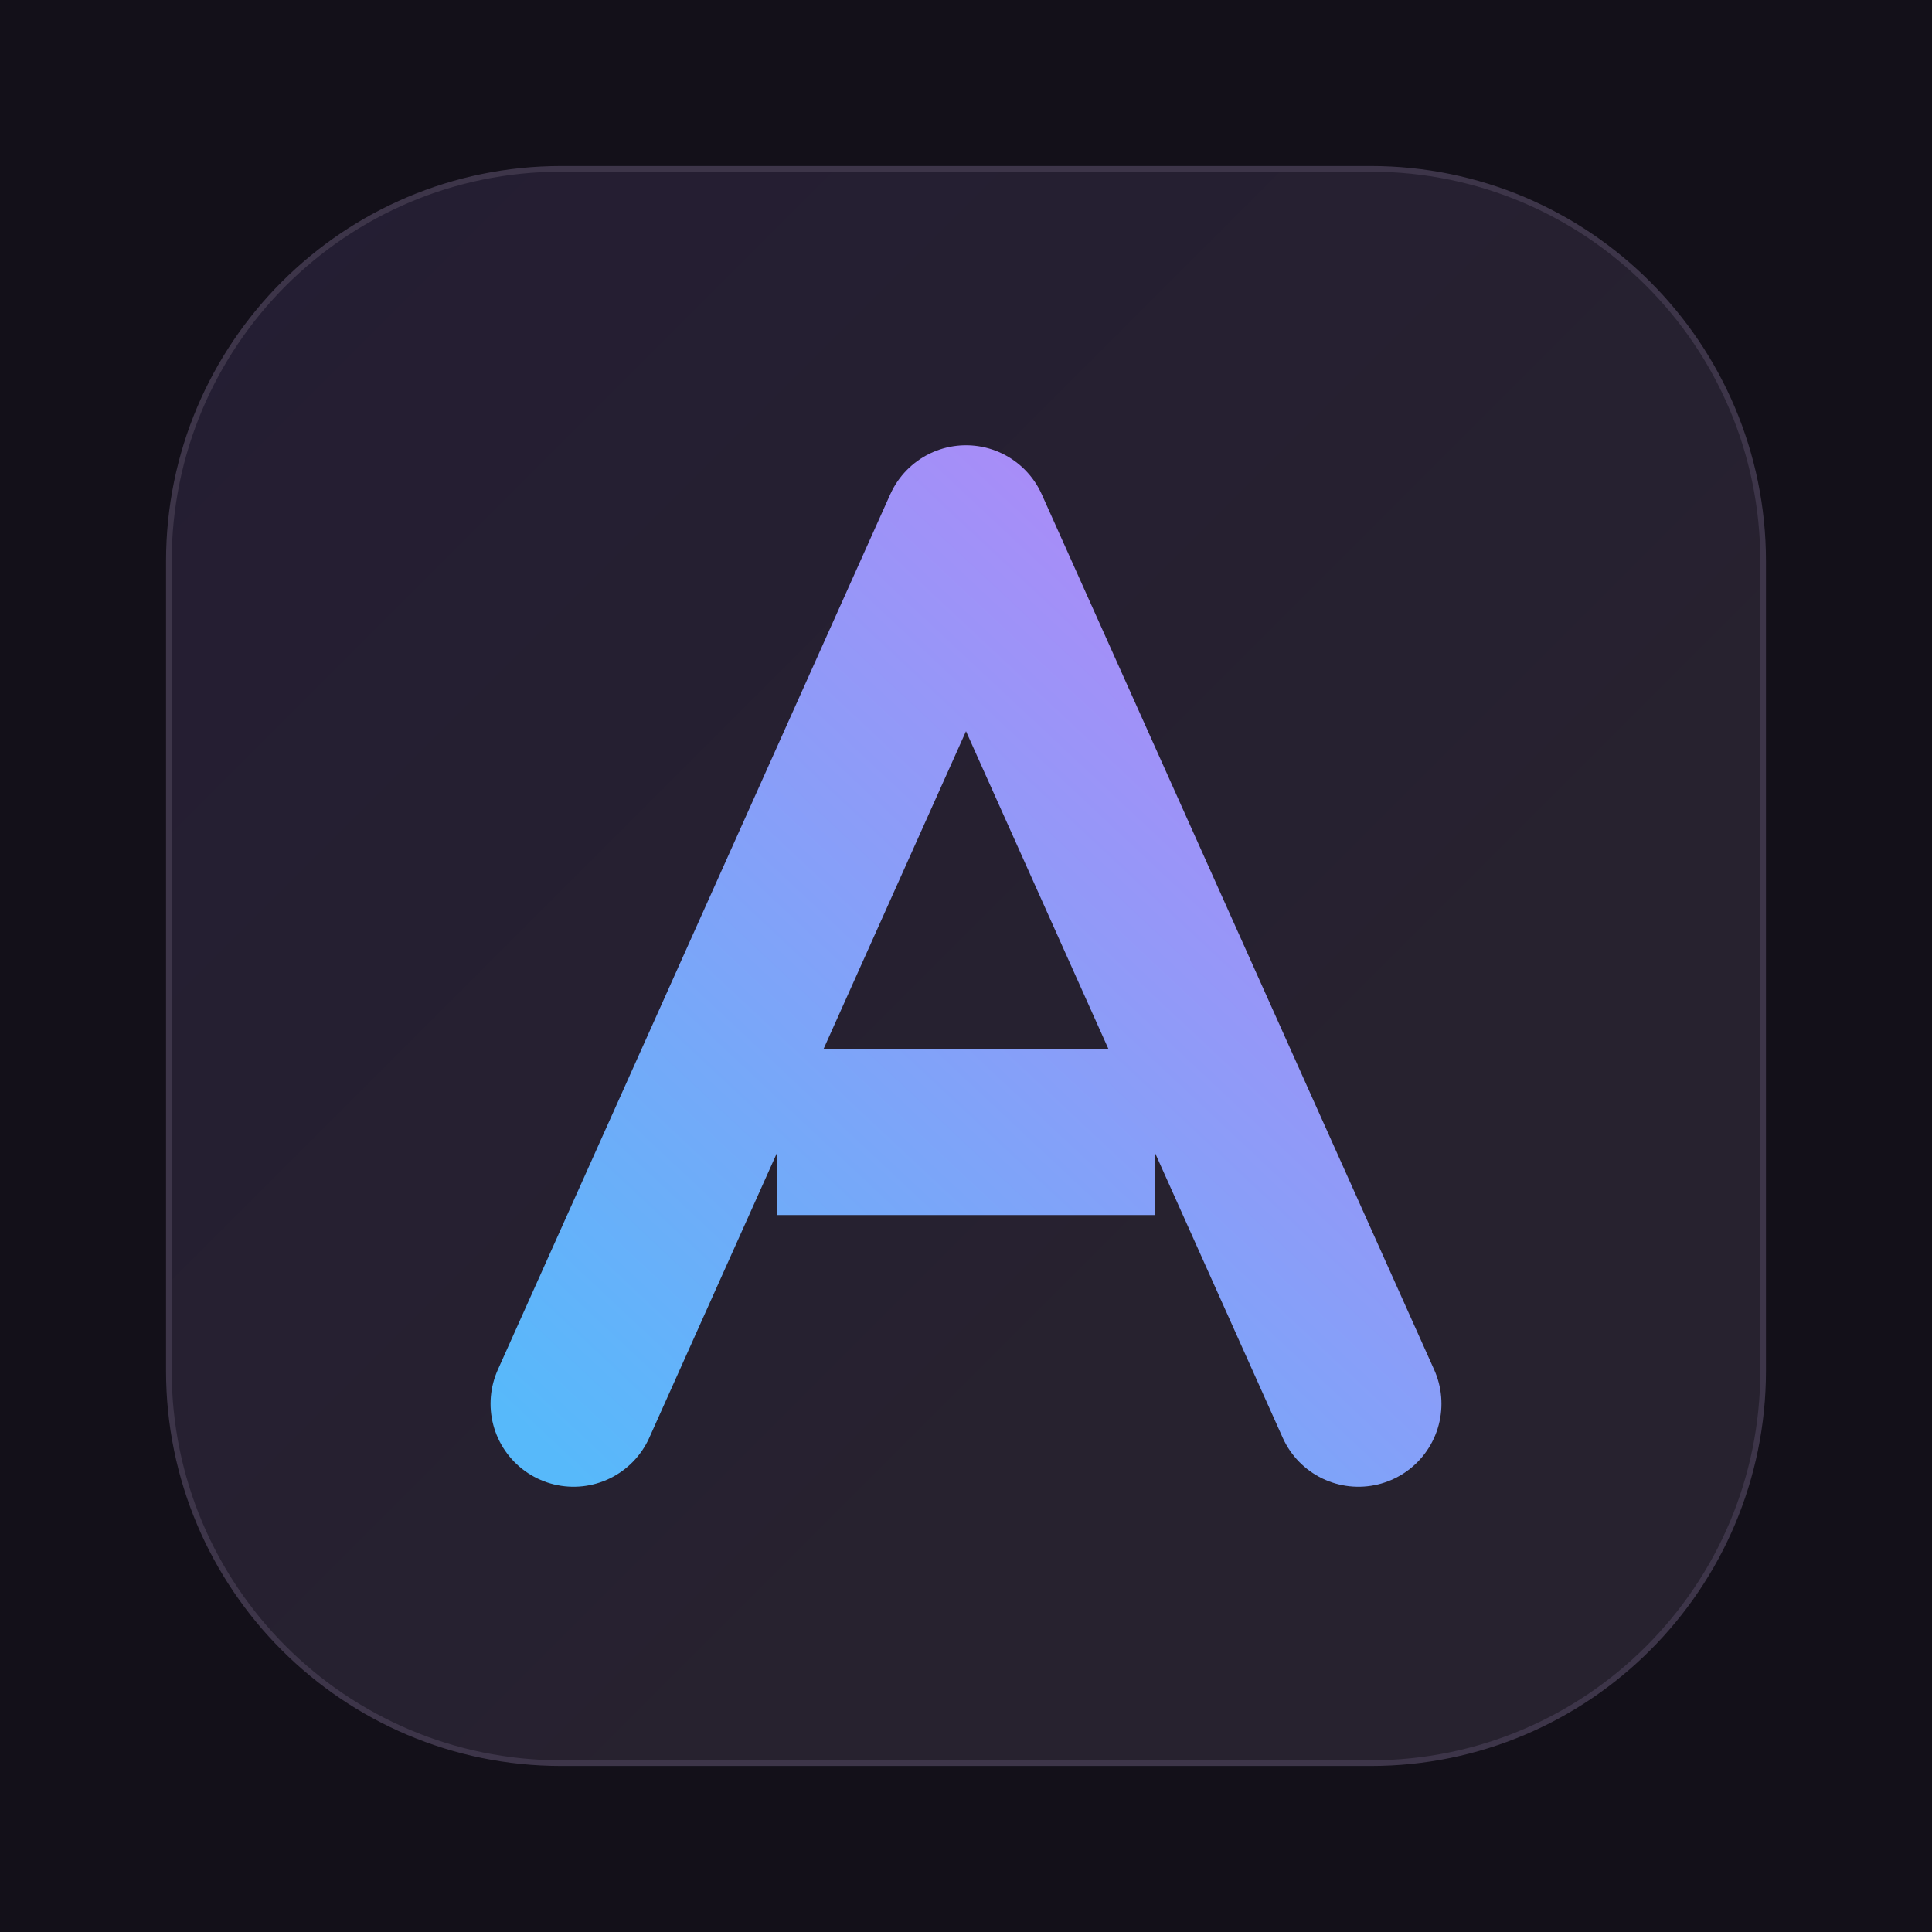
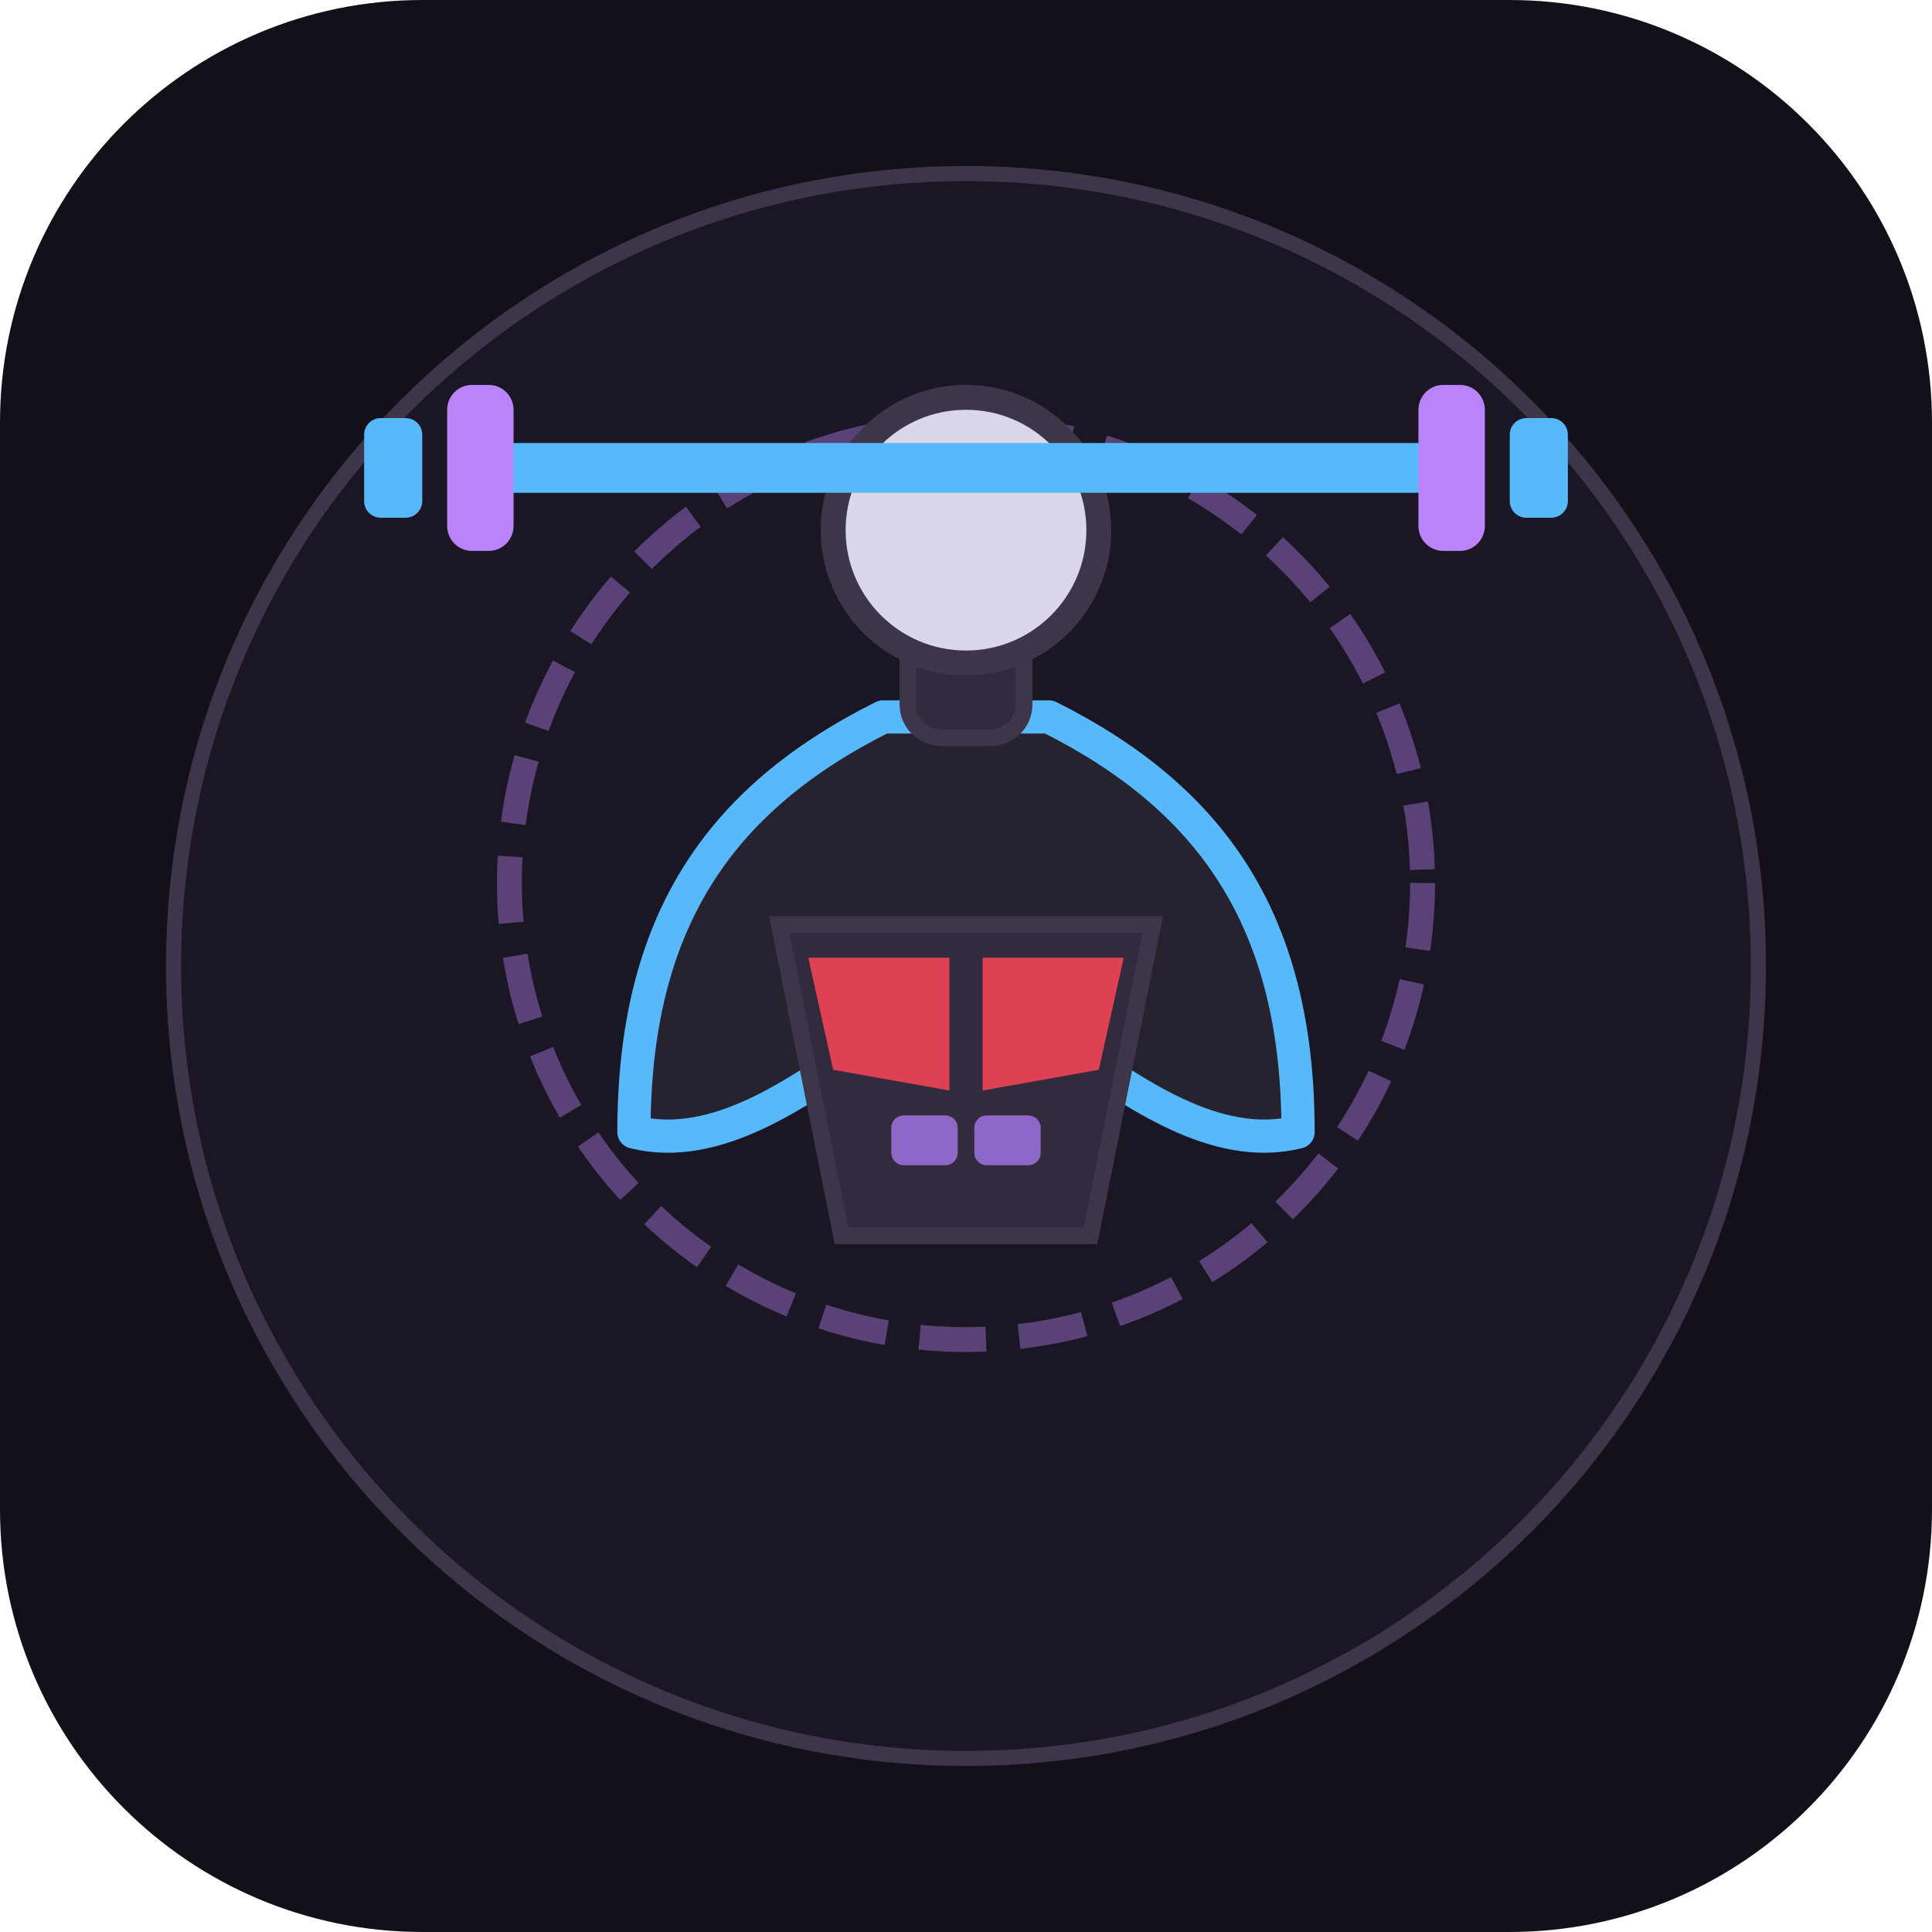
- <svg xmlns="http://www.w3.org/2000/svg" viewBox="0 0 512 512" width="512" height="512" role="img" aria-label="Atlas Fit">
-   <defs>
-     <linearGradient id="atlas-tile" gradientUnits="userSpaceOnUse" x1="44" y1="44" x2="468" y2="468">
-       <stop offset="0" stop-color="#241d33" />
-       <stop offset="0.7" stop-color="#27222f" />
-       <stop offset="1" stop-color="#27222f" />
-     </linearGradient>
-     <linearGradient id="atlas-mark" gradientUnits="userSpaceOnUse" x1="140" y1="380" x2="372" y2="132" color-interpolation="sRGB">
-       <stop offset="0" stop-color="#57b9fa" />
-       <stop offset="1" stop-color="#ba83f7" />
-     </linearGradient>
-   </defs>
-   <rect width="512" height="512" fill="#131019" />
-   <rect x="44.75" y="44.75" width="422.5" height="422.5" rx="104" fill="url(#atlas-tile)" stroke="#3d3549" stroke-width="1.5" />
-   <g fill="none" stroke="url(#atlas-mark)" stroke-width="44" stroke-linecap="round" stroke-linejoin="round">
-     <path d="M152 372 L256 140 L360 372" />
-     <path d="M206 300 H306" stroke-linecap="butt" />
+ <svg xmlns="http://www.w3.org/2000/svg" viewBox="0 0 512 512" width="512" height="512">
+   <rect width="512" height="512" rx="112" fill="#131019" />
+   <circle cx="256" cy="256" r="210" fill="#1b1623" stroke="#3d3549" stroke-width="4" />
+   <g transform="translate(256, 256) scale(1.1)">
+     <circle cx="0" cy="-20" r="110" fill="none" stroke="#ba83f7" stroke-width="6" opacity="0.4" stroke-dasharray="16 8" />
+     <path d="M-80,40 C-80,-10 -60,-40 -20,-60 L20,-60 C60,-40 80,-10 80,40 C60,45 40,30 25,20 L-25,20 C-40,30 -60,45 -80,40 Z" fill="#27222f" stroke="#57b9fa" stroke-width="8" stroke-linejoin="round" />
+     <path d="M-45,-10 L45,-10 L30,65 L-30,65 Z" fill="#322b3d" stroke="#3d3549" stroke-width="4" />
+     <path d="M-38,-2 L-4,-2 L-4,30 L-32,25 Z" fill="#f04455" opacity="0.9" />
+     <path d="M38,-2 L4,-2 L4,30 L32,25 Z" fill="#f04455" opacity="0.9" />
+     <rect x="-18" y="36" width="16" height="12" rx="3" fill="#a675eb" opacity="0.8" />
+     <rect x="2" y="36" width="16" height="12" rx="3" fill="#a675eb" opacity="0.8" />
+     <rect x="-14" y="-85" width="28" height="30" rx="8" fill="#322b3d" stroke="#3d3549" stroke-width="4" />
+     <circle cx="0" cy="-105" r="32" fill="#dad7e8" stroke="#3d3549" stroke-width="6" />
+     <path d="M-110,-120 L110,-120" stroke="#57b9fa" stroke-width="12" stroke-linecap="round" />
+     <rect x="-125" y="-140" width="16" height="40" rx="6" fill="#ba83f7" />
+     <rect x="-145" y="-132" width="14" height="24" rx="4" fill="#57b9fa" />
+     <rect x="109" y="-140" width="16" height="40" rx="6" fill="#ba83f7" />
+     <rect x="131" y="-132" width="14" height="24" rx="4" fill="#57b9fa" />
  </g>
</svg>
